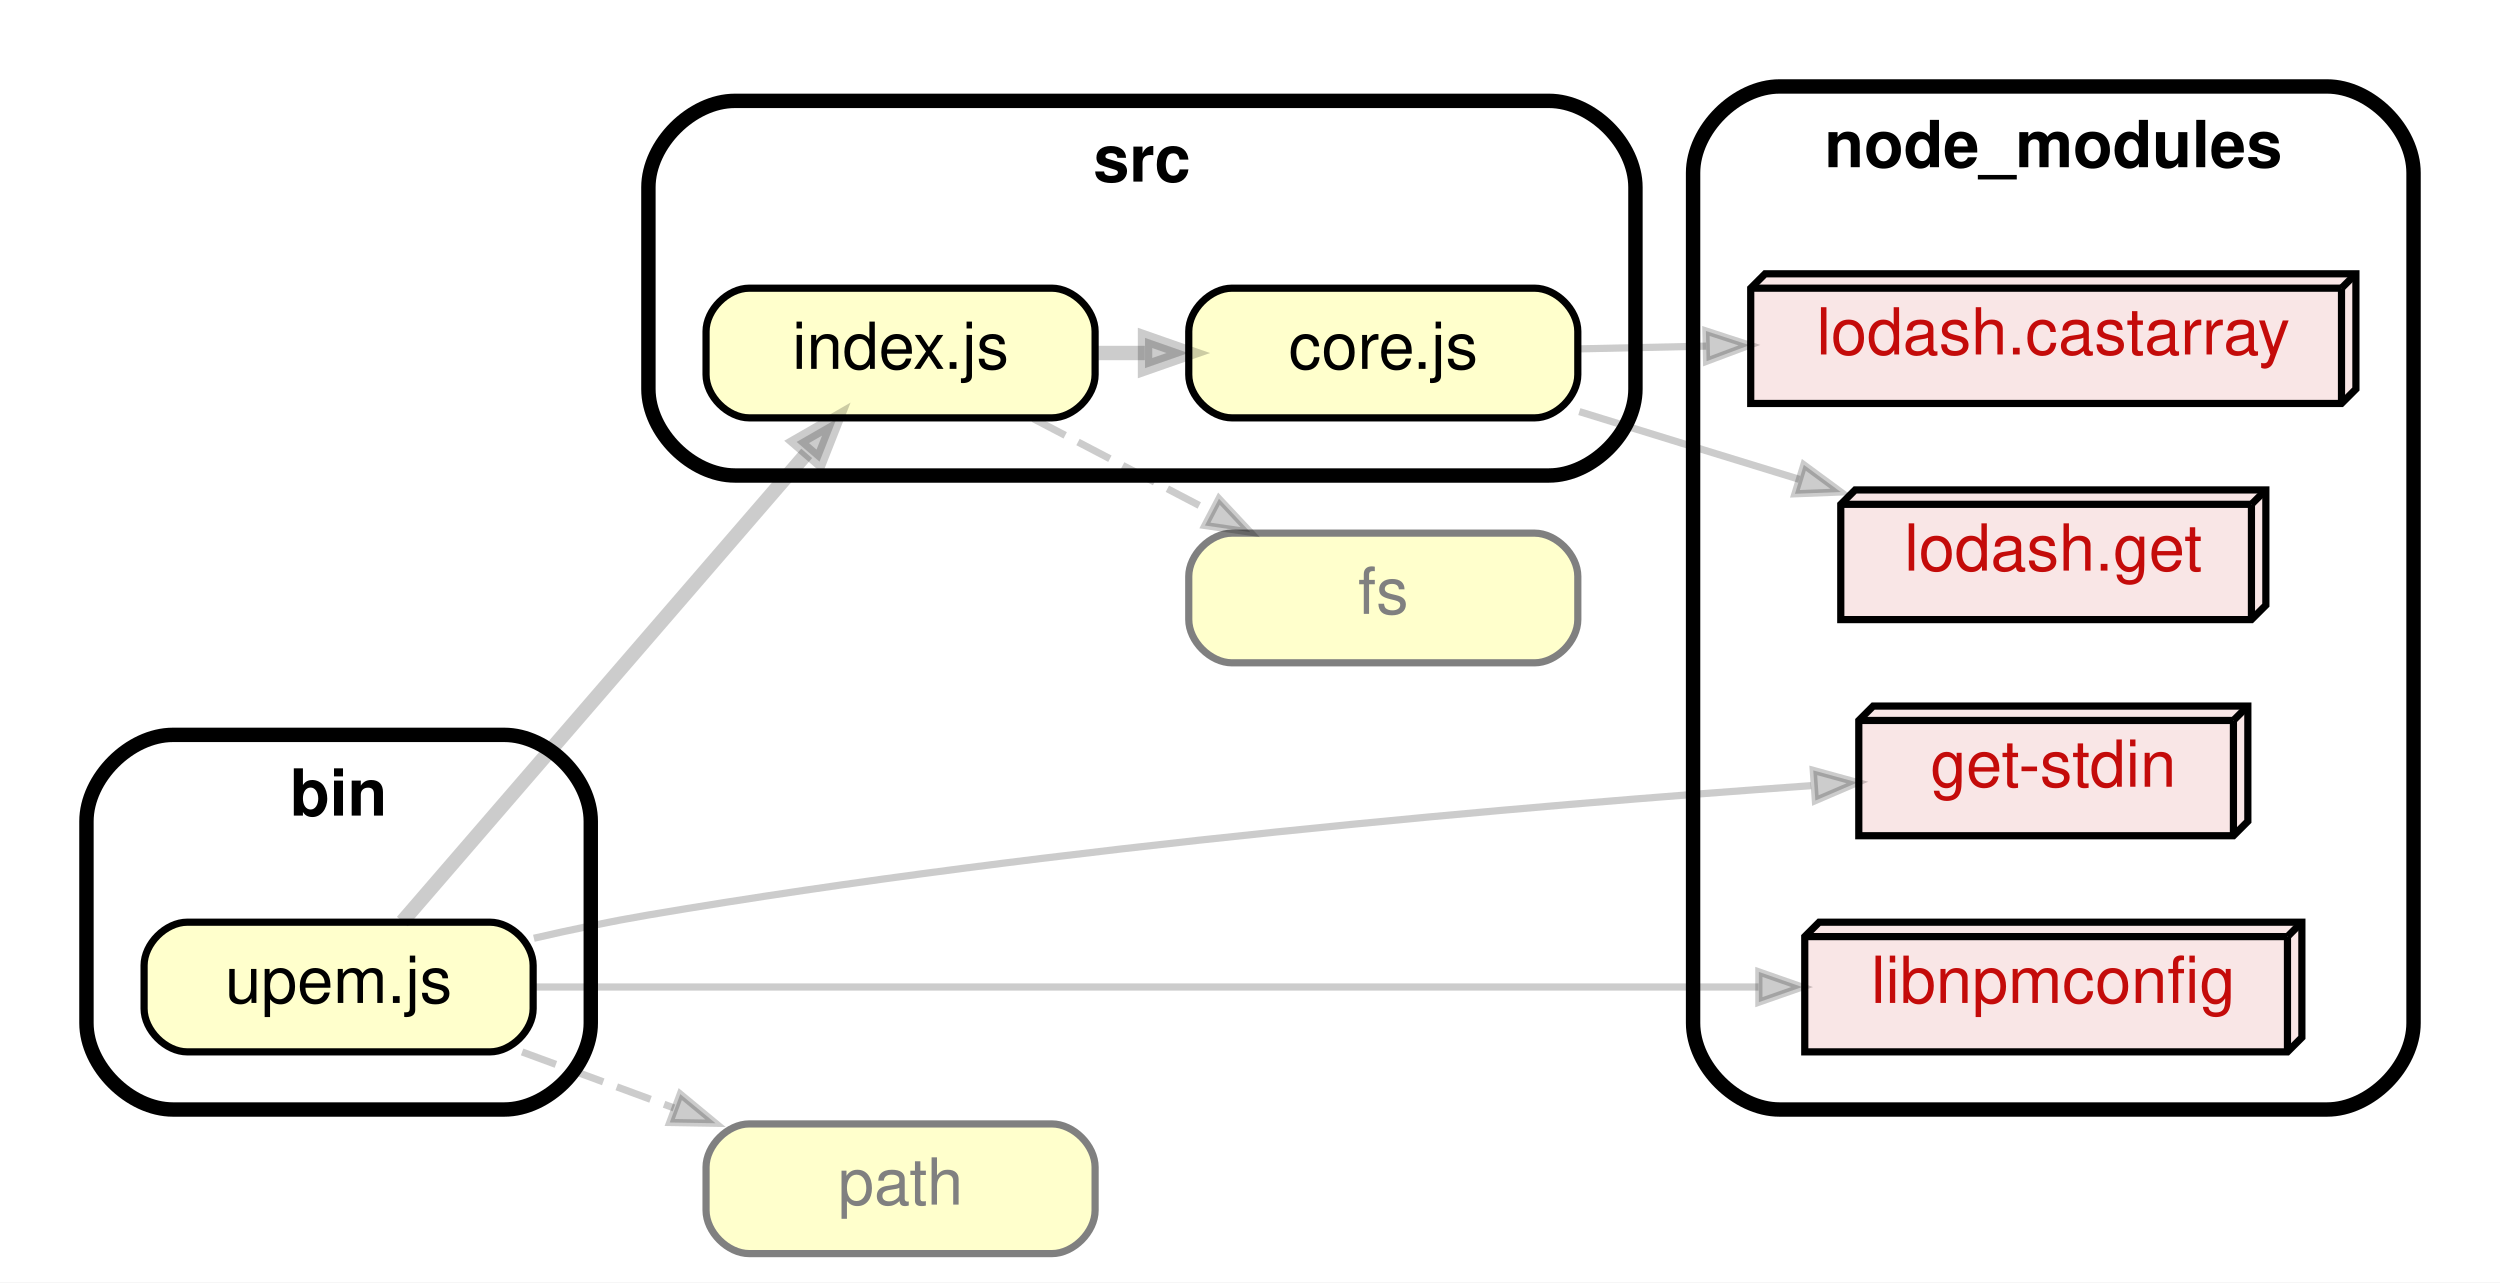
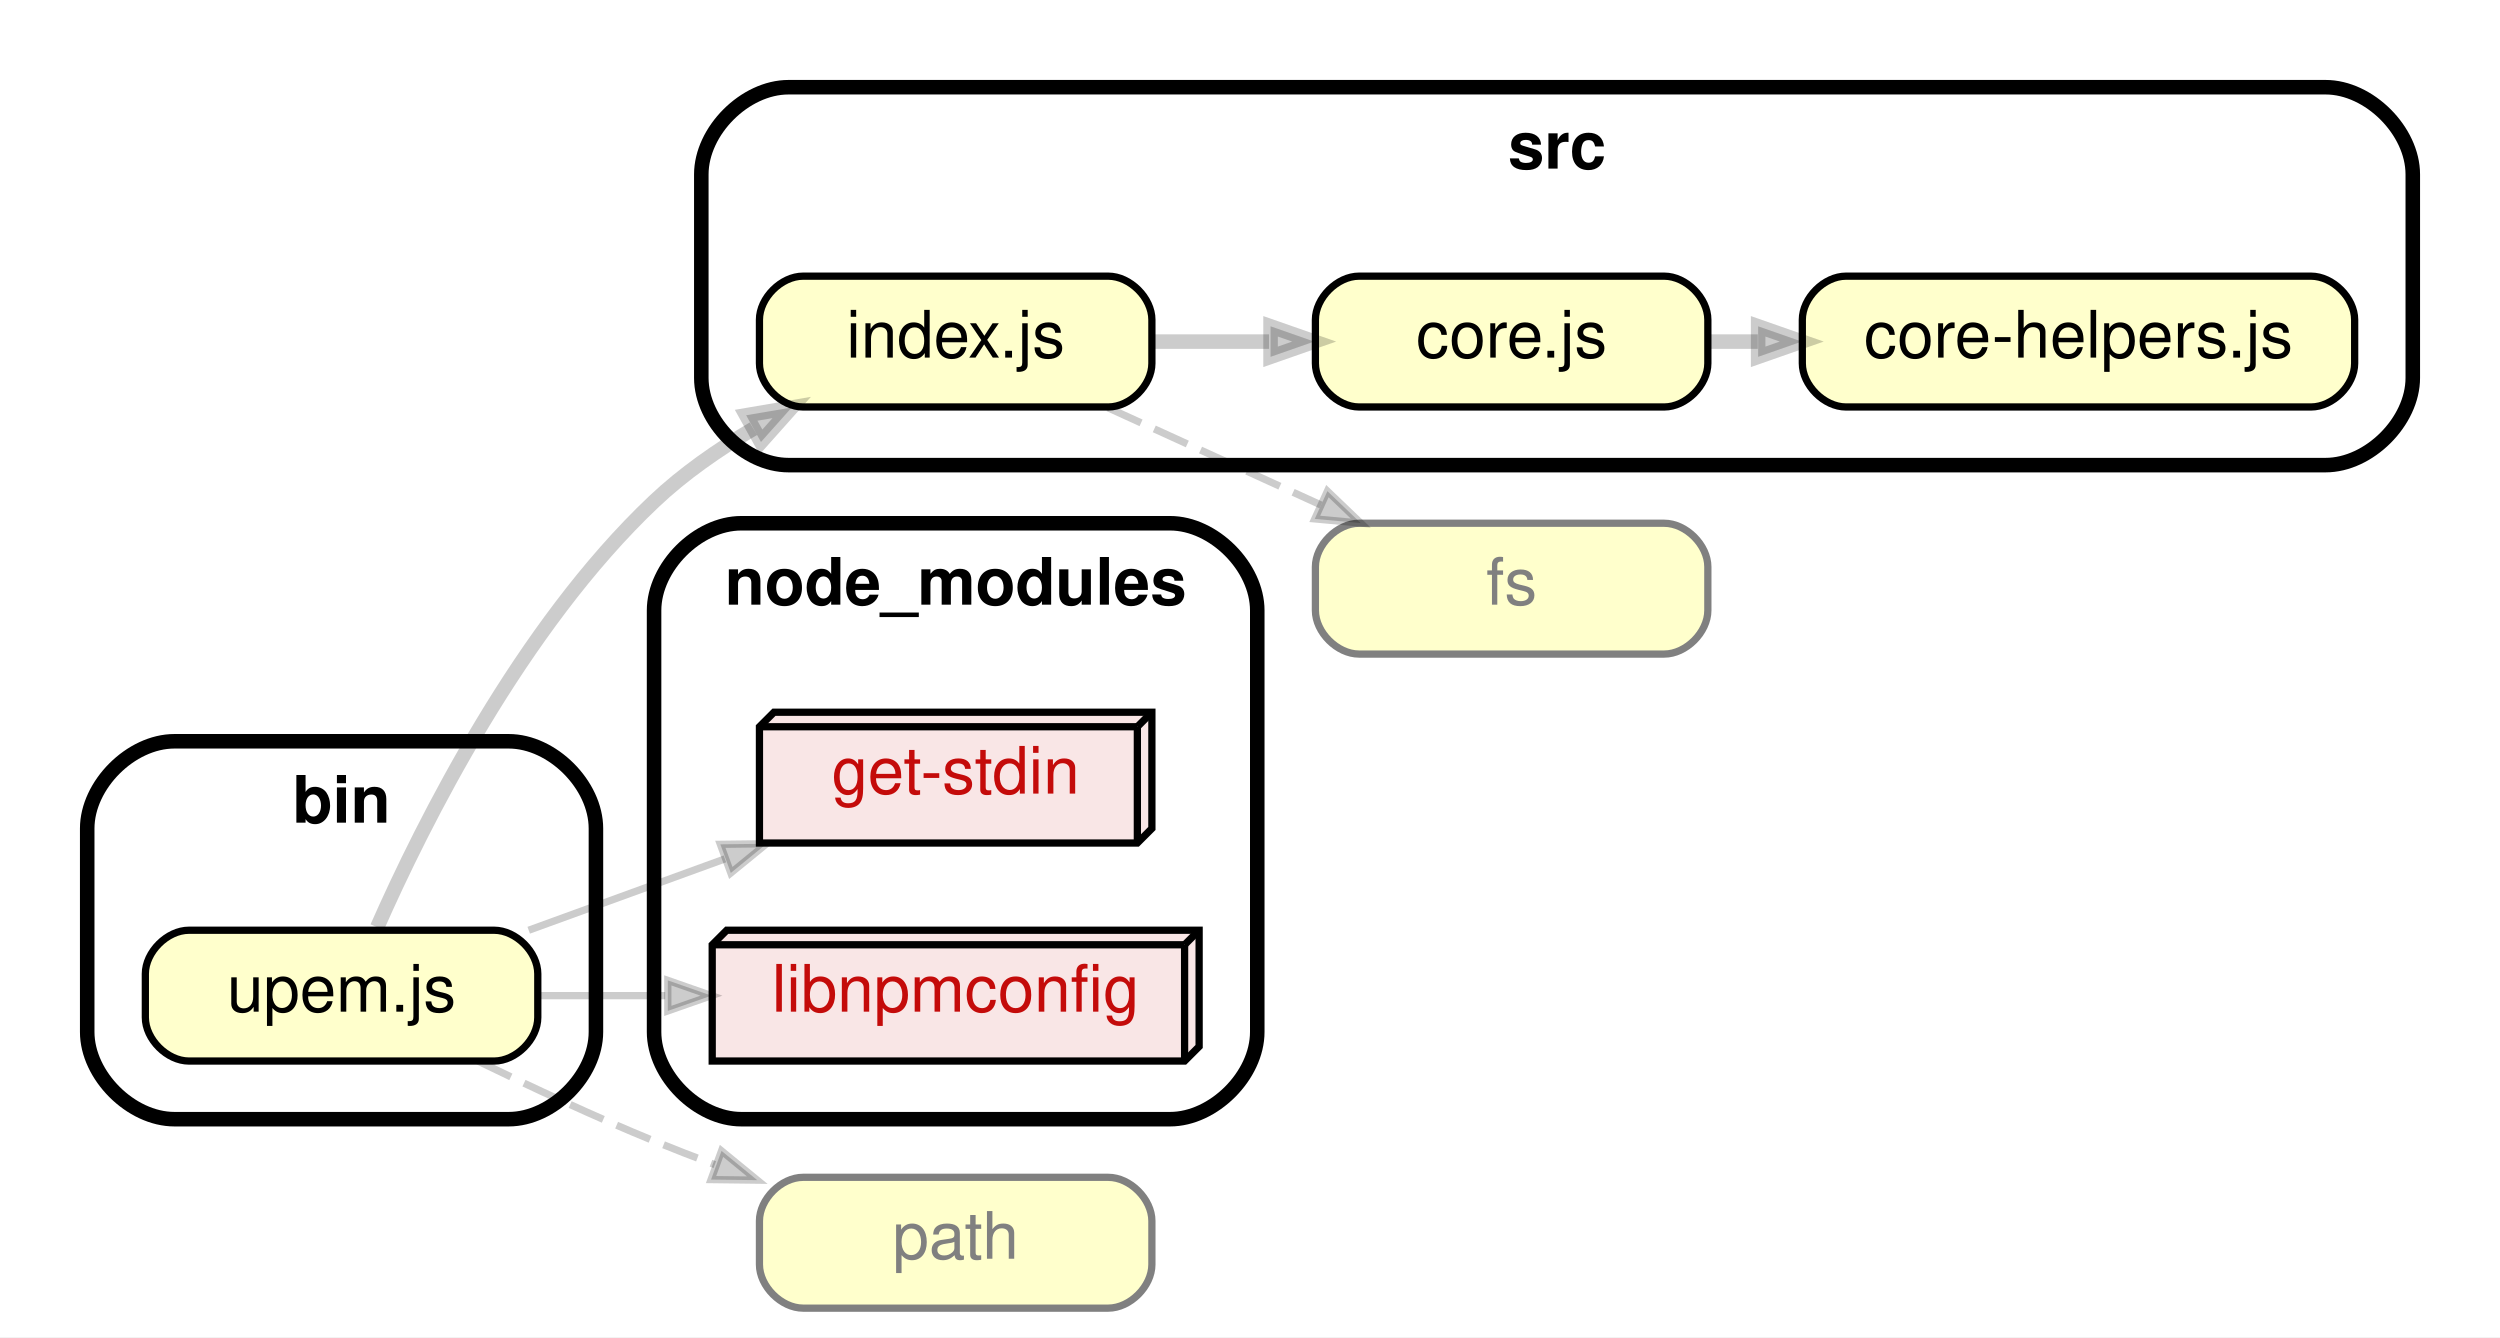
- <svg xmlns="http://www.w3.org/2000/svg" xmlns:xlink="http://www.w3.org/1999/xlink" width="347pt" height="178pt" viewBox="0.00 0.00 347.00 178.00">
-   <g id="graph0" class="graph" transform="scale(1 1) rotate(0) translate(4 174)">
-     <polygon fill="white" stroke="transparent" points="-4,4 -4,-174 343,-174 343,4 -4,4" />
+ <svg xmlns="http://www.w3.org/2000/svg" xmlns:xlink="http://www.w3.org/1999/xlink" width="344pt" height="184pt" viewBox="0.00 0.00 344.00 184.00">
+   <g id="graph0" class="graph" transform="scale(1 1) rotate(0) translate(4 180)">
+     <polygon fill="white" stroke="transparent" points="-4,4 -4,-180 340,-180 340,4 -4,4" />
    <g id="clust1" class="cluster">
-       <path fill="#ffffff" stroke="black" stroke-width="2" d="M20,-20C20,-20 66,-20 66,-20 72,-20 78,-26 78,-32 78,-32 78,-60 78,-60 78,-66 72,-72 66,-72 66,-72 20,-72 20,-72 14,-72 8,-66 8,-60 8,-60 8,-32 8,-32 8,-26 14,-20 20,-20" />
-       <text text-anchor="middle" x="43" y="-60.8" font-family="Helvetica,sans-Serif" font-weight="bold" font-size="9.00">bin</text>
+       <path fill="#ffffff" stroke="black" stroke-width="2" d="M20,-26C20,-26 66,-26 66,-26 72,-26 78,-32 78,-38 78,-38 78,-66 78,-66 78,-72 72,-78 66,-78 66,-78 20,-78 20,-78 14,-78 8,-72 8,-66 8,-66 8,-38 8,-38 8,-32 14,-26 20,-26" />
+       <text text-anchor="middle" x="43" y="-66.8" font-family="Helvetica,sans-Serif" font-weight="bold" font-size="9.00">bin</text>
    </g>
    <g id="clust2" class="cluster">
-       <path fill="#ffffff" stroke="black" stroke-width="2" d="M243,-20C243,-20 319,-20 319,-20 325,-20 331,-26 331,-32 331,-32 331,-150 331,-150 331,-156 325,-162 319,-162 319,-162 243,-162 243,-162 237,-162 231,-156 231,-150 231,-150 231,-32 231,-32 231,-26 237,-20 243,-20" />
-       <text text-anchor="middle" x="281" y="-150.8" font-family="Helvetica,sans-Serif" font-weight="bold" font-size="9.00">node_modules</text>
+       <path fill="#ffffff" stroke="black" stroke-width="2" d="M98,-26C98,-26 157,-26 157,-26 163,-26 169,-32 169,-38 169,-38 169,-96 169,-96 169,-102 163,-108 157,-108 157,-108 98,-108 98,-108 92,-108 86,-102 86,-96 86,-96 86,-38 86,-38 86,-32 92,-26 98,-26" />
+       <text text-anchor="middle" x="127.5" y="-96.8" font-family="Helvetica,sans-Serif" font-weight="bold" font-size="9.00">node_modules</text>
    </g>
    <g id="clust3" class="cluster">
-       <path fill="#ffffff" stroke="black" stroke-width="2" d="M98,-108C98,-108 211,-108 211,-108 217,-108 223,-114 223,-120 223,-120 223,-148 223,-148 223,-154 217,-160 211,-160 211,-160 98,-160 98,-160 92,-160 86,-154 86,-148 86,-148 86,-120 86,-120 86,-114 92,-108 98,-108" />
-       <text text-anchor="middle" x="154.5" y="-148.8" font-family="Helvetica,sans-Serif" font-weight="bold" font-size="9.00">src</text>
+       <path fill="#ffffff" stroke="black" stroke-width="2" d="M104.5,-116C104.5,-116 316,-116 316,-116 322,-116 328,-122 328,-128 328,-128 328,-156 328,-156 328,-162 322,-168 316,-168 316,-168 104.5,-168 104.5,-168 98.5,-168 92.5,-162 92.5,-156 92.5,-156 92.5,-128 92.5,-128 92.5,-122 98.5,-116 104.5,-116" />
+       <text text-anchor="middle" x="210.25" y="-156.8" font-family="Helvetica,sans-Serif" font-weight="bold" font-size="9.00">src</text>
    </g>
    <g id="node1" class="node">
      <g id="a_node1">
        <a xlink:href="https://github.com/sverweij/upem/blob/master/bin/upem.js" xlink:title="upem.js">
-           <path fill="#ffffcc" stroke="black" d="M64,-46C64,-46 22,-46 22,-46 19,-46 16,-43 16,-40 16,-40 16,-34 16,-34 16,-31 19,-28 22,-28 22,-28 64,-28 64,-28 67,-28 70,-31 70,-34 70,-34 70,-40 70,-40 70,-43 67,-46 64,-46" />
-           <text text-anchor="middle" x="43" y="-34.8" font-family="Helvetica,sans-Serif" font-size="9.00">upem.js</text>
+           <path fill="#ffffcc" stroke="black" d="M64,-52C64,-52 22,-52 22,-52 19,-52 16,-49 16,-46 16,-46 16,-40 16,-40 16,-37 19,-34 22,-34 22,-34 64,-34 64,-34 67,-34 70,-37 70,-40 70,-40 70,-46 70,-46 70,-49 67,-52 64,-52" />
+           <text text-anchor="middle" x="43" y="-40.8" font-family="Helvetica,sans-Serif" font-size="9.00">upem.js</text>
        </a>
      </g>
    </g>
    <g id="node2" class="node">
      <g id="a_node2">
        <a xlink:href="https://github.com/sverweij/upem/blob/master/src/index.js" xlink:title="index.js">
-           <path fill="#ffffcc" stroke="black" d="M142,-134C142,-134 100,-134 100,-134 97,-134 94,-131 94,-128 94,-128 94,-122 94,-122 94,-119 97,-116 100,-116 100,-116 142,-116 142,-116 145,-116 148,-119 148,-122 148,-122 148,-128 148,-128 148,-131 145,-134 142,-134" />
-           <text text-anchor="middle" x="121" y="-122.8" font-family="Helvetica,sans-Serif" font-size="9.00">index.js</text>
+           <path fill="#ffffcc" stroke="black" d="M148.5,-142C148.5,-142 106.5,-142 106.5,-142 103.5,-142 100.5,-139 100.5,-136 100.5,-136 100.5,-130 100.5,-130 100.5,-127 103.5,-124 106.5,-124 106.5,-124 148.5,-124 148.5,-124 151.5,-124 154.5,-127 154.5,-130 154.5,-130 154.5,-136 154.5,-136 154.5,-139 151.5,-142 148.5,-142" />
+           <text text-anchor="middle" x="127.5" y="-130.8" font-family="Helvetica,sans-Serif" font-size="9.00">index.js</text>
        </a>
      </g>
    </g>
    <g id="edge1" class="edge">
-       <path fill="none" stroke="#000000" stroke-width="2" stroke-opacity="0.2" d="M51.85,-46.09C65.16,-61.5 92.25,-92.87 107.97,-111.07" />
-       <polygon fill="#000000" fill-opacity="0.2" stroke="#000000" stroke-width="2" stroke-opacity="0.2" points="106.57,-112.66 112.08,-115.83 109.75,-109.92 106.57,-112.66" />
+       <path fill="none" stroke="#000000" stroke-width="2" stroke-opacity="0.2" d="M47.9,-52.41C54.16,-66.6 67.65,-93.65 86,-111 90.01,-114.8 94.81,-118.14 99.67,-121.01" />
+       <polygon fill="#000000" fill-opacity="0.2" stroke="#000000" stroke-width="2" stroke-opacity="0.2" points="98.67,-122.86 104.94,-123.93 100.71,-119.18 98.67,-122.86" />
    </g>
    <g id="node3" class="node">
      <g id="a_node3">
        <a xlink:href="https://github.com/sverweij/upem/blob/master/node_modules/get-stdin" xlink:title="get-stdin">
-           <polygon fill="#c40b0a" fill-opacity="0.102" stroke="black" points="308,-76 256,-76 254,-74 254,-58 306,-58 308,-60 308,-76" />
-           <polyline fill="none" stroke="black" points="306,-74 254,-74 " />
-           <polyline fill="none" stroke="black" points="306,-74 306,-58 " />
-           <polyline fill="none" stroke="black" points="306,-74 308,-76 " />
-           <text text-anchor="middle" x="281" y="-64.8" font-family="Helvetica,sans-Serif" font-size="9.00" fill="#c40b0a">get-stdin</text>
+           <polygon fill="#c40b0a" fill-opacity="0.102" stroke="black" points="154.5,-82 102.5,-82 100.5,-80 100.5,-64 152.5,-64 154.5,-66 154.5,-82" />
+           <polyline fill="none" stroke="black" points="152.5,-80 100.5,-80 " />
+           <polyline fill="none" stroke="black" points="152.5,-80 152.5,-64 " />
+           <polyline fill="none" stroke="black" points="152.5,-80 154.5,-82 " />
+           <text text-anchor="middle" x="127.5" y="-70.8" font-family="Helvetica,sans-Serif" font-size="9.00" fill="#c40b0a">get-stdin</text>
        </a>
      </g>
    </g>
    <g id="edge2" class="edge">
-       <path fill="none" stroke="#000000" stroke-opacity="0.2" d="M70.1,-43.77C75.34,-44.98 80.83,-46.12 86,-47 142.33,-56.57 208.68,-62.21 247.38,-64.95" />
-       <polygon fill="#000000" fill-opacity="0.2" stroke="#000000" stroke-opacity="0.2" points="247.68,-67.07 253.81,-65.39 247.97,-62.88 247.68,-67.07" />
+       <path fill="none" stroke="#000000" stroke-opacity="0.2" d="M68.75,-52C77.24,-55.09 86.84,-58.58 95.75,-61.82" />
+       <polygon fill="#000000" fill-opacity="0.2" stroke="#000000" stroke-opacity="0.2" points="95.12,-63.82 101.48,-63.9 96.56,-59.88 95.12,-63.82" />
    </g>
    <g id="node4" class="node">
      <g id="a_node4">
        <a xlink:href="https://github.com/sverweij/upem/blob/master/node_modules/libnpmconfig" xlink:title="libnpmconfig">
-           <polygon fill="#c40b0a" fill-opacity="0.102" stroke="black" points="315.5,-46 248.5,-46 246.5,-44 246.5,-28 313.5,-28 315.5,-30 315.5,-46" />
-           <polyline fill="none" stroke="black" points="313.5,-44 246.5,-44 " />
-           <polyline fill="none" stroke="black" points="313.5,-44 313.5,-28 " />
-           <polyline fill="none" stroke="black" points="313.5,-44 315.5,-46 " />
-           <text text-anchor="middle" x="281" y="-34.8" font-family="Helvetica,sans-Serif" font-size="9.00" fill="#c40b0a">libnpmconfig</text>
+           <polygon fill="#c40b0a" fill-opacity="0.102" stroke="black" points="161,-52 96,-52 94,-50 94,-34 159,-34 161,-36 161,-52" />
+           <polyline fill="none" stroke="black" points="159,-50 94,-50 " />
+           <polyline fill="none" stroke="black" points="159,-50 159,-34 " />
+           <polyline fill="none" stroke="black" points="159,-50 161,-52 " />
+           <text text-anchor="middle" x="127.5" y="-40.8" font-family="Helvetica,sans-Serif" font-size="9.00" fill="#c40b0a">libnpmconfig</text>
        </a>
      </g>
    </g>
    <g id="edge3" class="edge">
-       <path fill="none" stroke="#000000" stroke-opacity="0.2" d="M70.16,-37C111.36,-37 191.66,-37 240.09,-37" />
-       <polygon fill="#000000" fill-opacity="0.2" stroke="#000000" stroke-opacity="0.2" points="240.13,-39.1 246.13,-37 240.13,-34.9 240.13,-39.1" />
+       <path fill="none" stroke="#000000" stroke-opacity="0.2" d="M70.1,-43C75.65,-43 81.62,-43 87.53,-43" />
+       <polygon fill="#000000" fill-opacity="0.2" stroke="#000000" stroke-opacity="0.2" points="87.89,-45.1 93.89,-43 87.89,-40.9 87.89,-45.1" />
    </g>
    <g id="node5" class="node">
-       <path fill="#ffffcc" stroke="grey" d="M142,-18C142,-18 100,-18 100,-18 97,-18 94,-15 94,-12 94,-12 94,-6 94,-6 94,-3 97,0 100,0 100,0 142,0 142,0 145,0 148,-3 148,-6 148,-6 148,-12 148,-12 148,-15 145,-18 142,-18" />
-       <text text-anchor="middle" x="121" y="-6.8" font-family="Helvetica,sans-Serif" font-size="9.00" fill="grey">path</text>
+       <path fill="#ffffcc" stroke="grey" d="M148.5,-18C148.5,-18 106.5,-18 106.5,-18 103.5,-18 100.5,-15 100.5,-12 100.5,-12 100.5,-6 100.5,-6 100.5,-3 103.5,0 106.5,0 106.5,0 148.5,0 148.5,0 151.5,0 154.5,-3 154.5,-6 154.5,-6 154.5,-12 154.5,-12 154.5,-15 151.5,-18 148.5,-18" />
+       <text text-anchor="middle" x="127.5" y="-6.8" font-family="Helvetica,sans-Serif" font-size="9.00" fill="grey">path</text>
    </g>
    <g id="edge4" class="edge">
-       <path fill="none" stroke="#000000" stroke-dasharray="5,2" stroke-opacity="0.2" d="M68.47,-27.99C75.18,-25.51 82.54,-22.8 89.54,-20.22" />
-       <polygon fill="#000000" fill-opacity="0.2" stroke="#000000" stroke-opacity="0.2" points="90.42,-22.14 95.32,-18.09 88.96,-18.2 90.42,-22.14" />
+       <path fill="none" stroke="#000000" stroke-dasharray="5,2" stroke-opacity="0.2" d="M61.79,-33.99C69.19,-30.38 77.93,-26.3 86,-23 88.7,-21.9 91.52,-20.8 94.36,-19.74" />
+       <polygon fill="#000000" fill-opacity="0.2" stroke="#000000" stroke-opacity="0.2" points="95.28,-21.64 100.2,-17.61 93.84,-17.69 95.28,-21.64" />
    </g>
    <g id="node6" class="node">
-       <path fill="#ffffcc" stroke="grey" d="M209,-100C209,-100 167,-100 167,-100 164,-100 161,-97 161,-94 161,-94 161,-88 161,-88 161,-85 164,-82 167,-82 167,-82 209,-82 209,-82 212,-82 215,-85 215,-88 215,-88 215,-94 215,-94 215,-97 212,-100 209,-100" />
-       <text text-anchor="middle" x="188" y="-88.8" font-family="Helvetica,sans-Serif" font-size="9.00" fill="grey">fs</text>
+       <path fill="#ffffcc" stroke="grey" d="M225,-108C225,-108 183,-108 183,-108 180,-108 177,-105 177,-102 177,-102 177,-96 177,-96 177,-93 180,-90 183,-90 183,-90 225,-90 225,-90 228,-90 231,-93 231,-96 231,-96 231,-102 231,-102 231,-105 228,-108 225,-108" />
+       <text text-anchor="middle" x="204" y="-96.8" font-family="Helvetica,sans-Serif" font-size="9.00" fill="grey">fs</text>
    </g>
-     <g id="edge8" class="edge">
-       <path fill="none" stroke="#000000" stroke-dasharray="5,2" stroke-opacity="0.2" d="M139.42,-115.89C147,-111.93 155.98,-107.23 164.09,-102.99" />
-       <polygon fill="#000000" fill-opacity="0.2" stroke="#000000" stroke-opacity="0.2" points="165.19,-104.78 169.53,-100.14 163.24,-101.06 165.19,-104.78" />
+     <g id="edge7" class="edge">
+       <path fill="none" stroke="#000000" stroke-dasharray="5,2" stroke-opacity="0.2" d="M148.46,-123.89C157.47,-119.78 168.21,-114.88 177.77,-110.51" />
+       <polygon fill="#000000" fill-opacity="0.2" stroke="#000000" stroke-opacity="0.2" points="178.65,-112.42 183.24,-108.02 176.91,-108.6 178.65,-112.42" />
    </g>
-     <g id="node9" class="node">
-       <g id="a_node9">
+     <g id="node8" class="node">
+       <g id="a_node8">
        <a xlink:href="https://github.com/sverweij/upem/blob/master/src/core.js" xlink:title="core.js">
-           <path fill="#ffffcc" stroke="black" d="M209,-134C209,-134 167,-134 167,-134 164,-134 161,-131 161,-128 161,-128 161,-122 161,-122 161,-119 164,-116 167,-116 167,-116 209,-116 209,-116 212,-116 215,-119 215,-122 215,-122 215,-128 215,-128 215,-131 212,-134 209,-134" />
-           <text text-anchor="middle" x="188" y="-122.8" font-family="Helvetica,sans-Serif" font-size="9.00">core.js</text>
+           <path fill="#ffffcc" stroke="black" d="M225,-142C225,-142 183,-142 183,-142 180,-142 177,-139 177,-136 177,-136 177,-130 177,-130 177,-127 180,-124 183,-124 183,-124 225,-124 225,-124 228,-124 231,-127 231,-130 231,-130 231,-136 231,-136 231,-139 228,-142 225,-142" />
+           <text text-anchor="middle" x="204" y="-130.8" font-family="Helvetica,sans-Serif" font-size="9.00">core.js</text>
        </a>
      </g>
    </g>
-     <g id="edge7" class="edge">
-       <path fill="none" stroke="#000000" stroke-width="2" stroke-opacity="0.2" d="M148.06,-125C150.32,-125 152.61,-125 154.9,-125" />
-       <polygon fill="#000000" fill-opacity="0.2" stroke="#000000" stroke-width="2" stroke-opacity="0.2" points="154.93,-127.1 160.93,-125 154.93,-122.9 154.93,-127.1" />
+     <g id="edge6" class="edge">
+       <path fill="none" stroke="#000000" stroke-width="2" stroke-opacity="0.2" d="M154.56,-133C159.74,-133 165.25,-133 170.62,-133" />
+       <polygon fill="#000000" fill-opacity="0.2" stroke="#000000" stroke-width="2" stroke-opacity="0.2" points="170.83,-135.1 176.83,-133 170.83,-130.9 170.83,-135.1" />
    </g>
    <g id="node7" class="node">
      <g id="a_node7">
-         <a xlink:href="https://github.com/sverweij/upem/blob/master/node_modules/lodash.castarray" xlink:title="lodash.castarray">
-           <polygon fill="#c40b0a" fill-opacity="0.102" stroke="black" points="323,-136 241,-136 239,-134 239,-118 321,-118 323,-120 323,-136" />
-           <polyline fill="none" stroke="black" points="321,-134 239,-134 " />
-           <polyline fill="none" stroke="black" points="321,-134 321,-118 " />
-           <polyline fill="none" stroke="black" points="321,-134 323,-136 " />
-           <text text-anchor="middle" x="281" y="-124.8" font-family="Helvetica,sans-Serif" font-size="9.00" fill="#c40b0a">lodash.castarray</text>
-         </a>
-       </g>
-     </g>
-     <g id="node8" class="node">
-       <g id="a_node8">
-         <a xlink:href="https://github.com/sverweij/upem/blob/master/node_modules/lodash.get" xlink:title="lodash.get">
-           <polygon fill="#c40b0a" fill-opacity="0.102" stroke="black" points="310.5,-106 253.5,-106 251.5,-104 251.5,-88 308.5,-88 310.5,-90 310.5,-106" />
-           <polyline fill="none" stroke="black" points="308.5,-104 251.5,-104 " />
-           <polyline fill="none" stroke="black" points="308.5,-104 308.5,-88 " />
-           <polyline fill="none" stroke="black" points="308.5,-104 310.5,-106 " />
-           <text text-anchor="middle" x="281" y="-94.8" font-family="Helvetica,sans-Serif" font-size="9.00" fill="#c40b0a">lodash.get</text>
+         <a xlink:href="https://github.com/sverweij/upem/blob/master/src/core-helpers.js" xlink:title="core-helpers.js">
+           <path fill="#ffffcc" stroke="black" d="M314,-142C314,-142 250,-142 250,-142 247,-142 244,-139 244,-136 244,-136 244,-130 244,-130 244,-127 247,-124 250,-124 250,-124 314,-124 314,-124 317,-124 320,-127 320,-130 320,-130 320,-136 320,-136 320,-139 317,-142 314,-142" />
+           <text text-anchor="middle" x="282" y="-130.8" font-family="Helvetica,sans-Serif" font-size="9.00">core-helpers.js</text>
        </a>
      </g>
    </g>
    <g id="edge5" class="edge">
-       <path fill="none" stroke="#000000" stroke-opacity="0.2" d="M215.32,-125.58C220.83,-125.7 226.8,-125.83 232.81,-125.96" />
-       <polygon fill="#000000" fill-opacity="0.2" stroke="#000000" stroke-opacity="0.2" points="232.78,-128.06 238.82,-126.09 232.87,-123.86 232.78,-128.06" />
-     </g>
-     <g id="edge6" class="edge">
-       <path fill="none" stroke="#000000" stroke-opacity="0.2" d="M215.21,-116.87C220.44,-115.26 225.89,-113.57 231,-112 235.77,-110.53 240.8,-108.99 245.74,-107.47" />
-       <polygon fill="#000000" fill-opacity="0.2" stroke="#000000" stroke-opacity="0.2" points="246.37,-109.48 251.49,-105.71 245.14,-105.46 246.37,-109.48" />
+       <path fill="none" stroke="#000000" stroke-width="2" stroke-opacity="0.2" d="M231.15,-133C233.34,-133 235.59,-133 237.87,-133" />
+       <polygon fill="#000000" fill-opacity="0.2" stroke="#000000" stroke-width="2" stroke-opacity="0.2" points="237.92,-135.1 243.92,-133 237.92,-130.9 237.92,-135.1" />
    </g>
  </g>
</svg>
